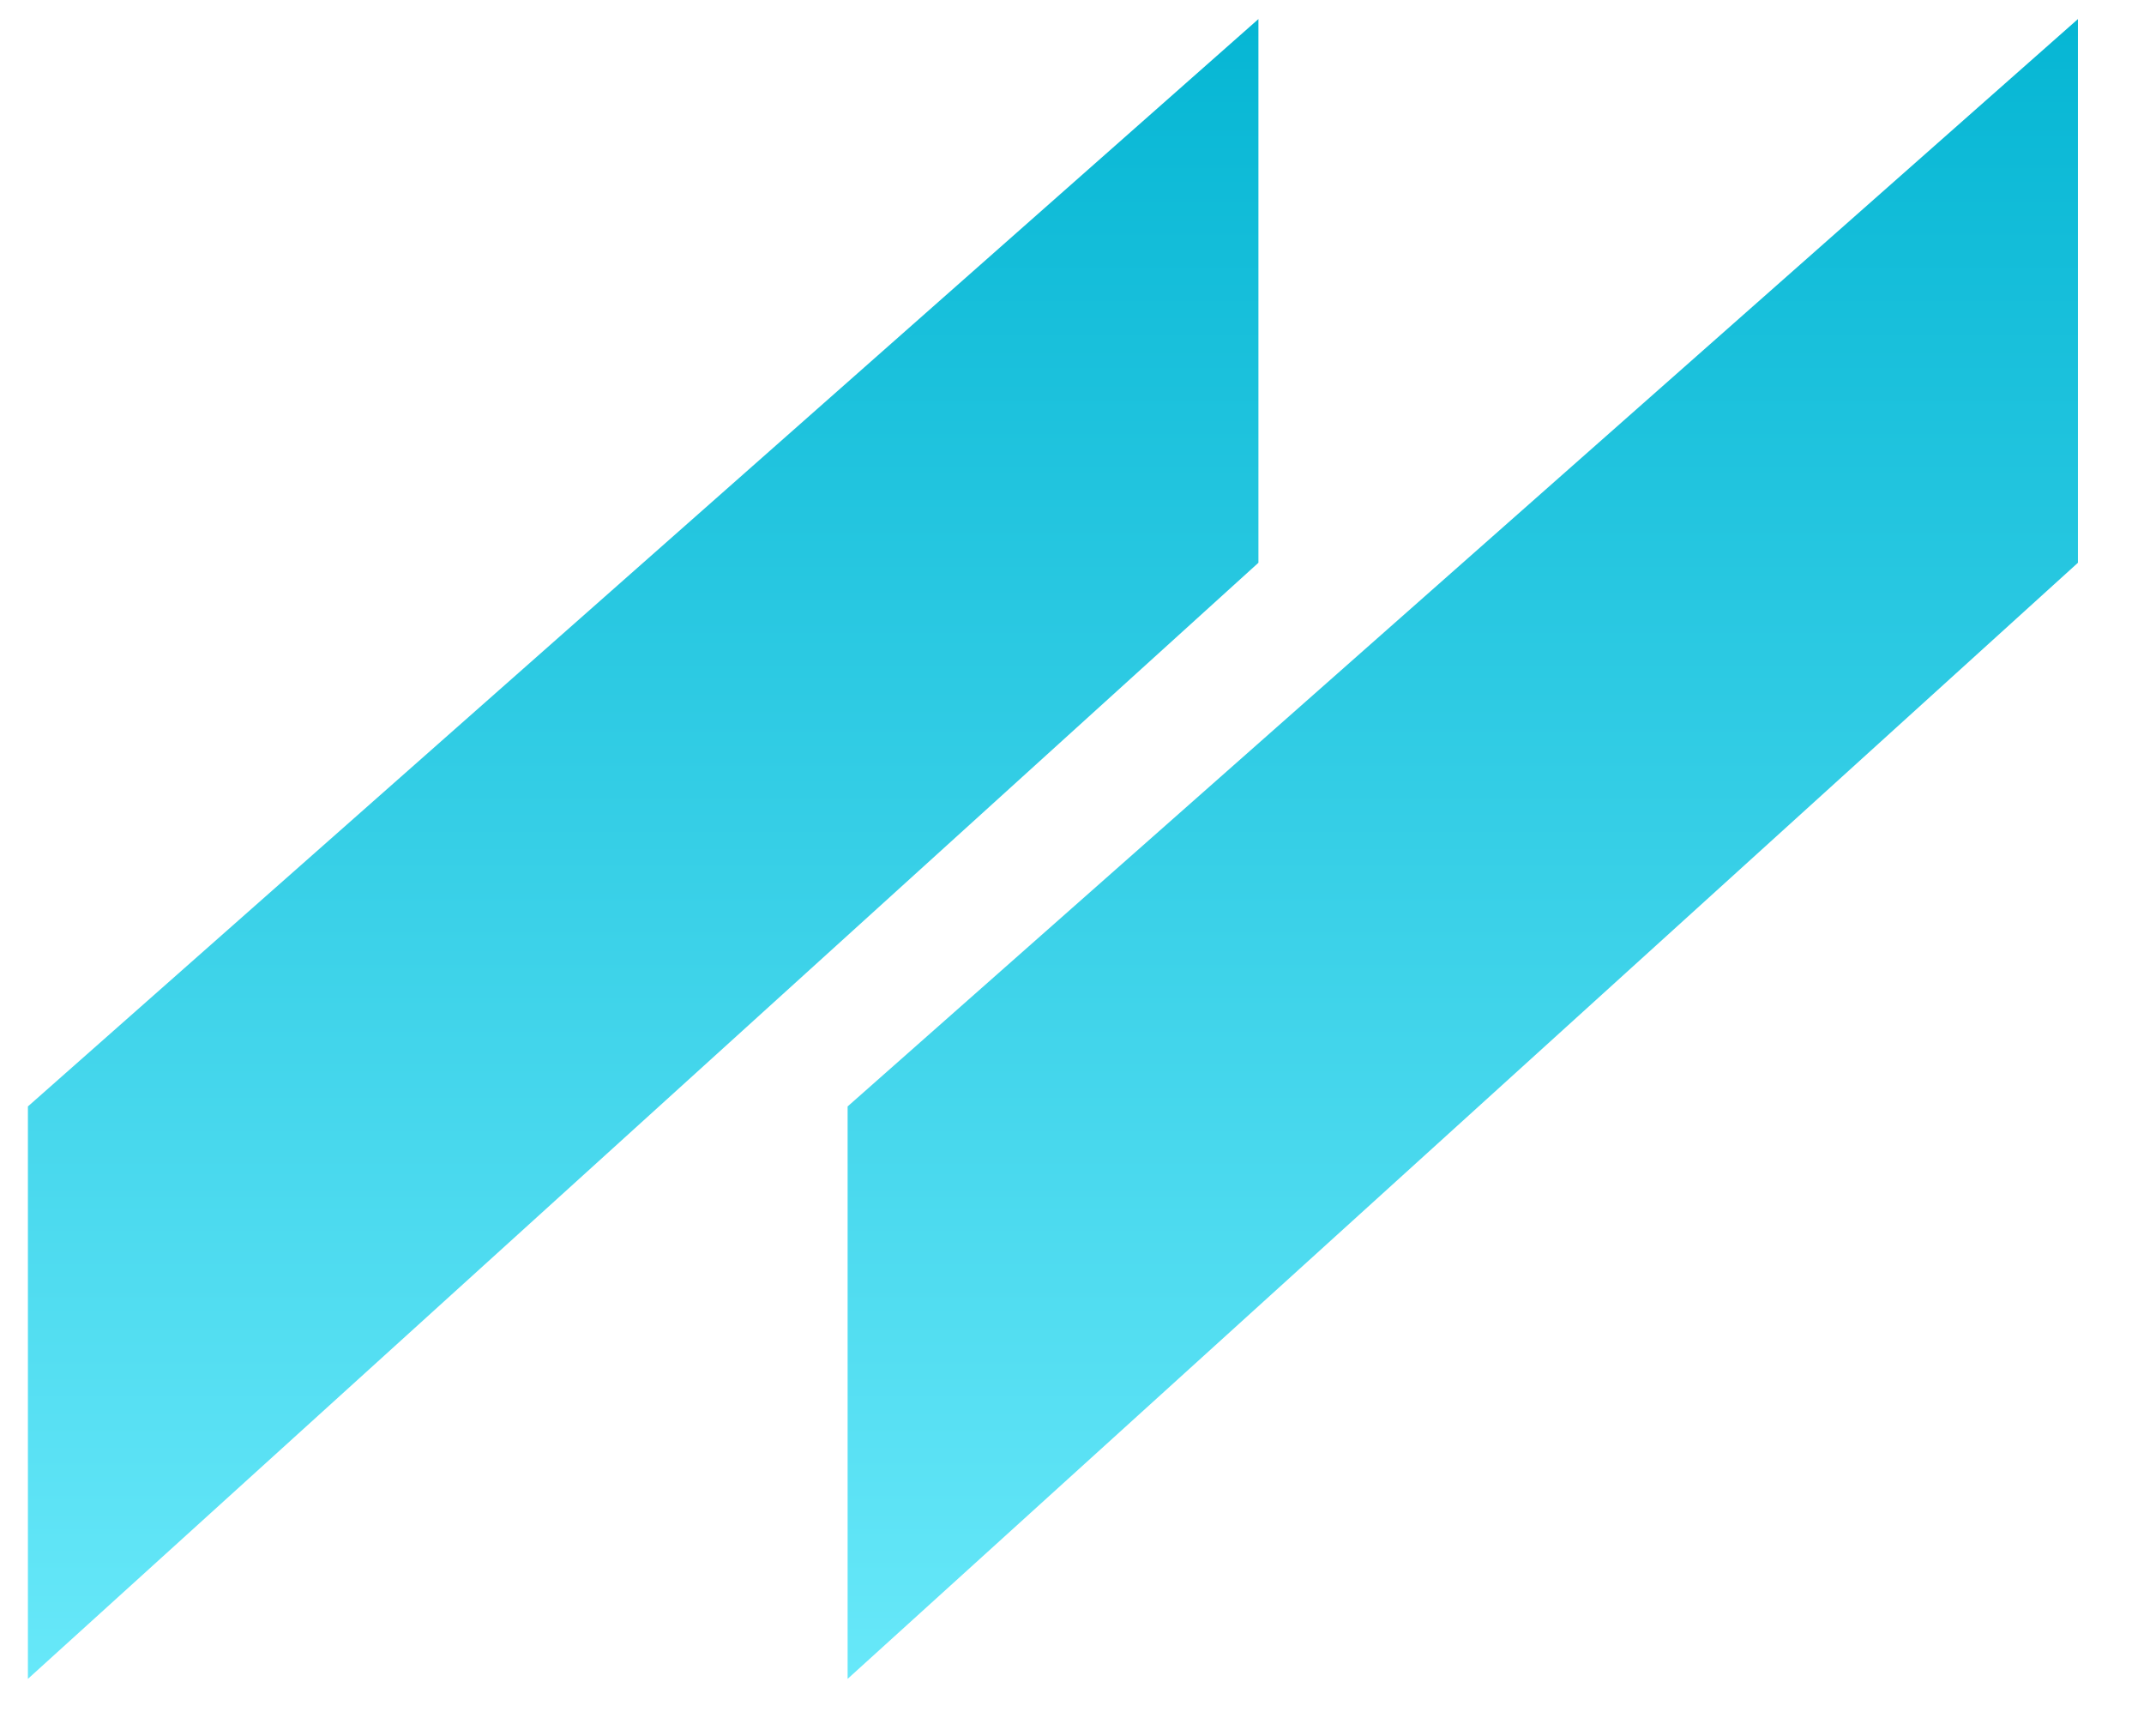
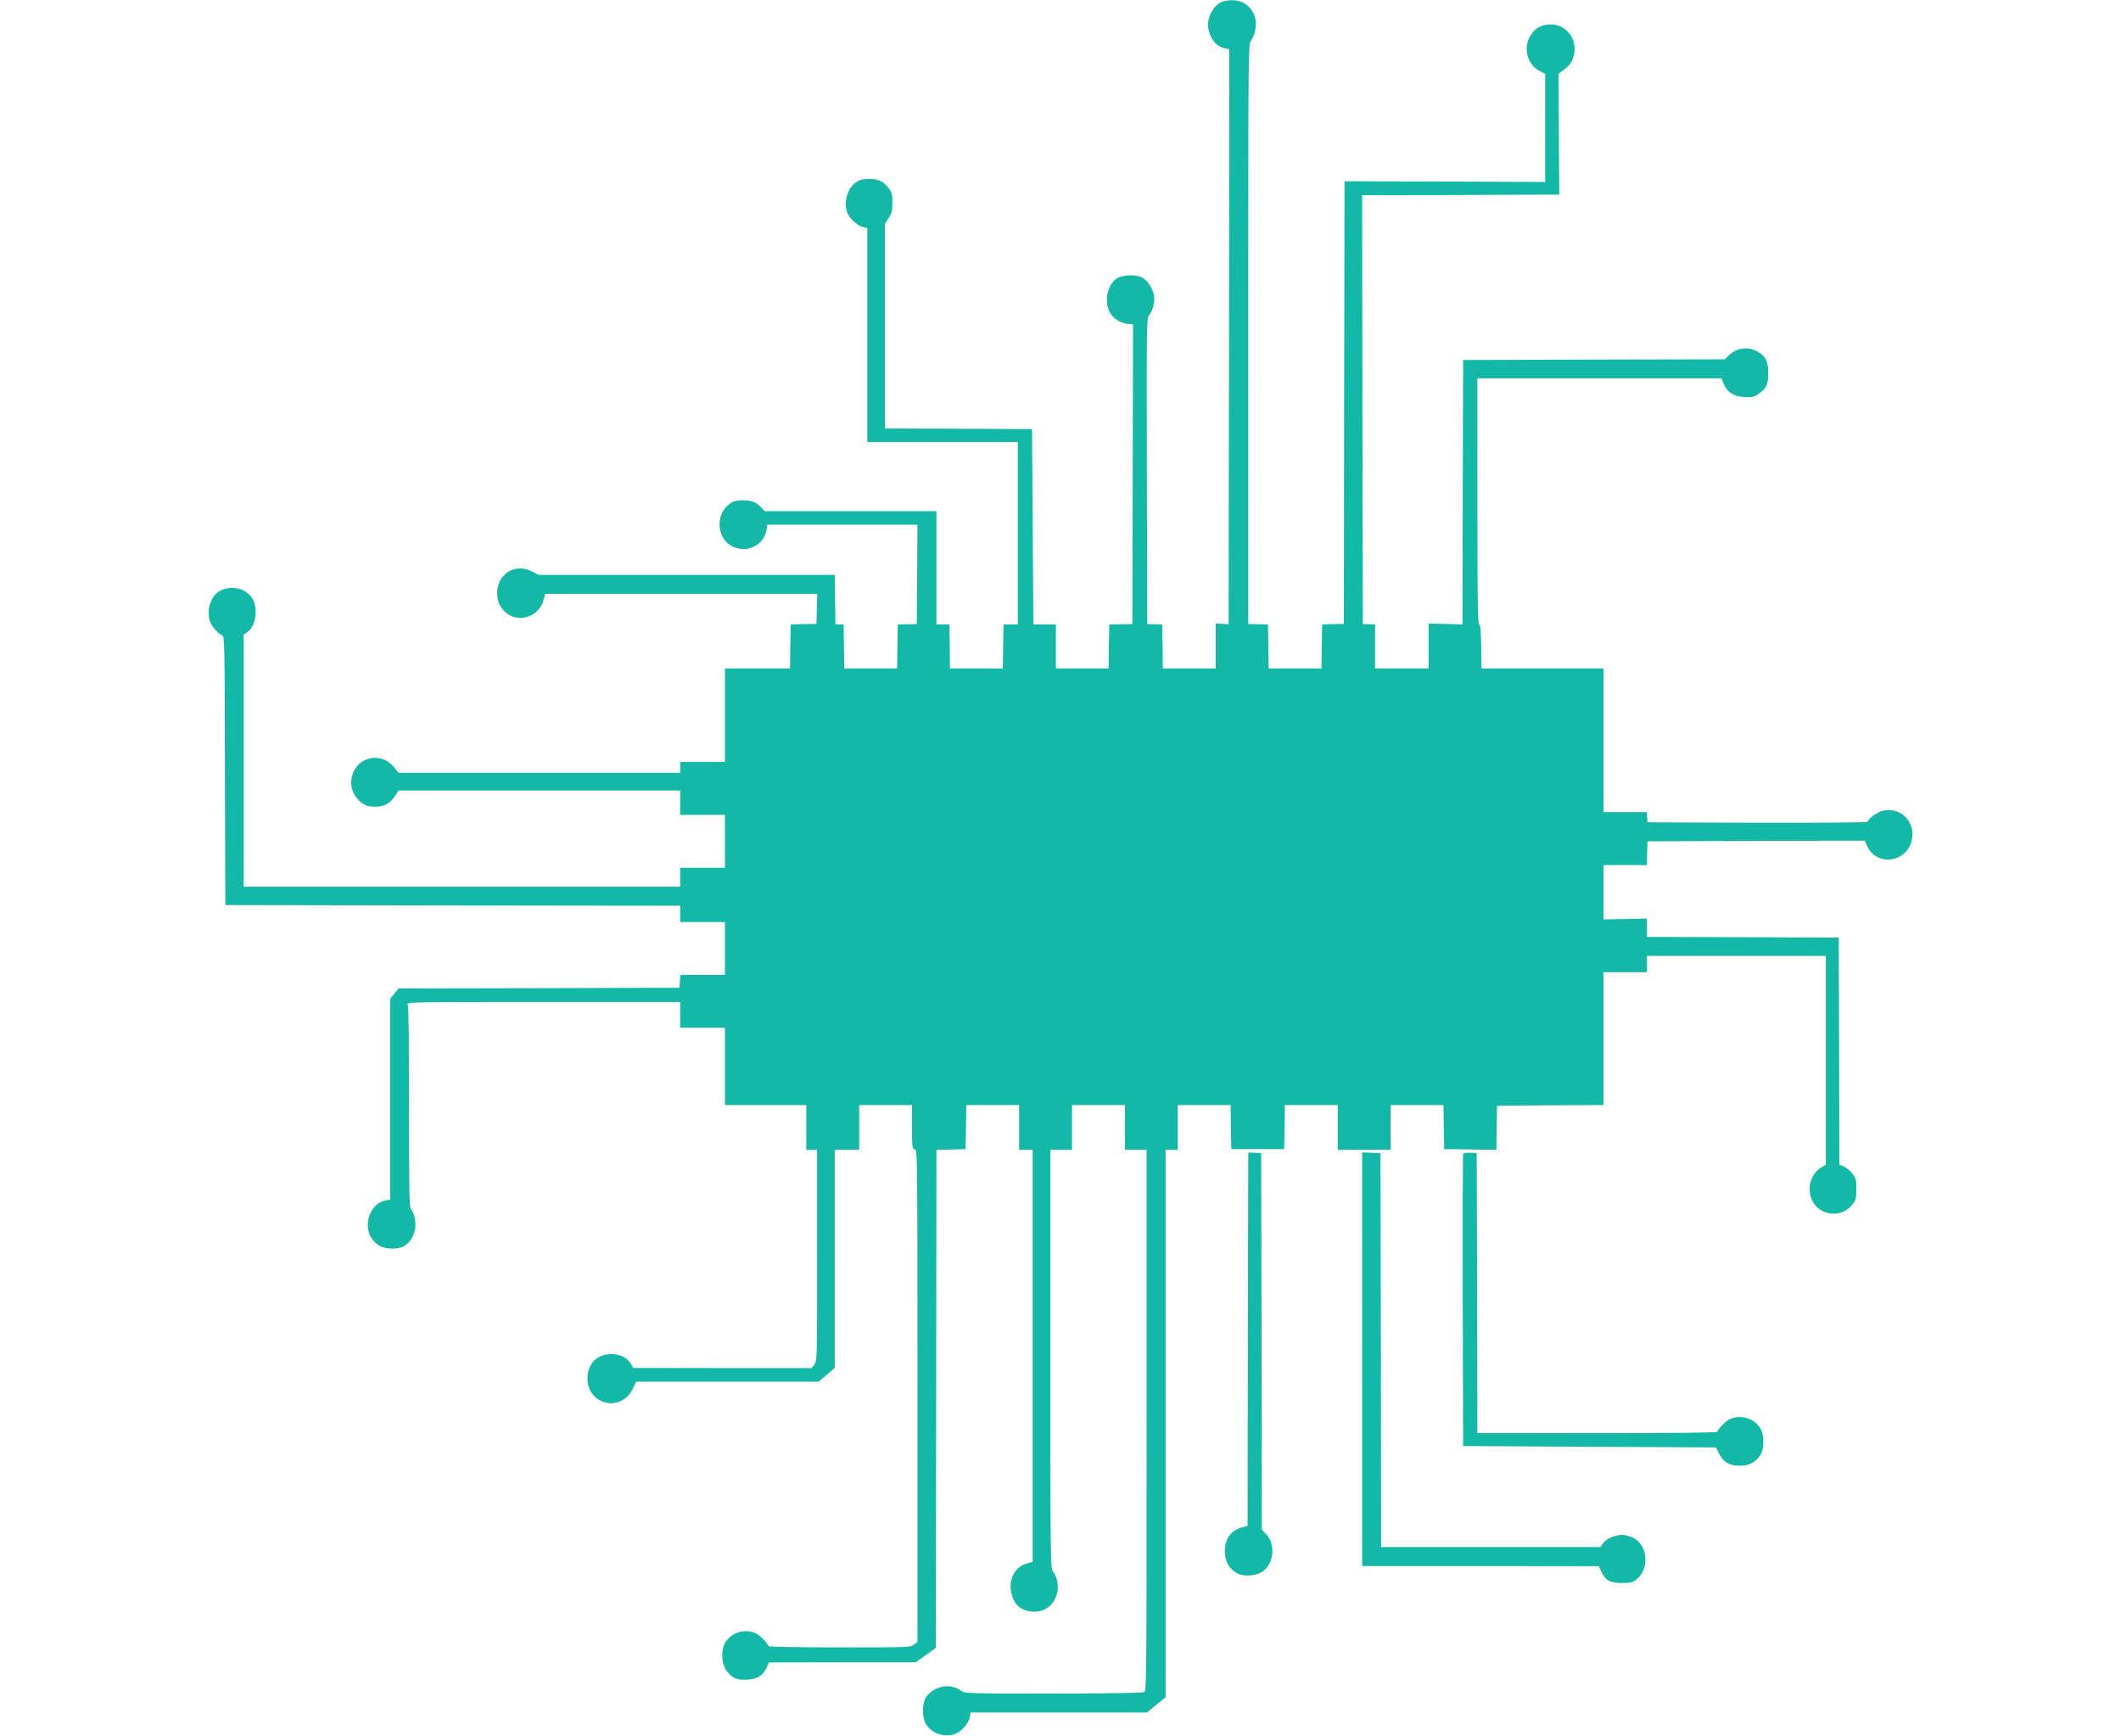
- <svg xmlns="http://www.w3.org/2000/svg" xmlns:xlink="http://www.w3.org/1999/xlink" version="1.1" preserveAspectRatio="xMidYMid meet" viewBox="344.564 330.278 111.737 91.218" width="53.87" height="43.61">
-   <defs>
-     <path d="M453.3 331.28L453.3 359.85L388.64 418.5L388.64 388.42L453.3 331.28Z" id="aFZf6T5ED" />
-     <linearGradient id="gradientb2ThqnP5Op" gradientUnits="userSpaceOnUse" x1="420.97" y1="331.28" x2="420.97" y2="418.5">
-       <stop style="stop-color: #06b6d4;stop-opacity: 1" offset="0%" />
-       <stop style="stop-color: #67e8f9;stop-opacity: 1" offset="100%" />
-     </linearGradient>
-     <path d="M410.23 331.28L410.23 359.85L345.56 418.5L345.56 388.42L410.23 331.28Z" id="a9fehgwfM" />
-     <linearGradient id="gradientk1wNV9Ostb" gradientUnits="userSpaceOnUse" x1="377.89" y1="331.28" x2="377.89" y2="418.5">
-       <stop style="stop-color: #06b6d4;stop-opacity: 1" offset="0%" />
-       <stop style="stop-color: #67e8f9;stop-opacity: 1" offset="100%" />
-     </linearGradient>
-   </defs>
-   <g>
-     <g>
-       <use xlink:href="#aFZf6T5ED" opacity="1" fill="url(#gradientb2ThqnP5Op)" />
-     </g>
-     <g>
-       <use xlink:href="#a9fehgwfM" opacity="1" fill="url(#gradientk1wNV9Ostb)" />
-     </g>
+ <svg xmlns="http://www.w3.org/2000/svg" version="1.0" width="55pt" height="45pt" viewBox="0 0 1257 1280" preserveAspectRatio="xMidYMid meet">
+   <g transform="translate(0,1280) scale(0.1,-0.1)" fill="#14b8a6" stroke="none">
+     <path d="M7484 12789 c-67 -19 -123 -121 -109 -198 15 -81 61 -135 125 -148 l30 -6 -2 -2120 -3 -2121 -47 3 -48 3 0 -166 0 -166 -195 0 -195 0 -2 163 -3 162 -55 1 -55 1 -3 1128 c-2 1114 -2 1127 18 1152 27 35 43 99 35 142 -10 57 -50 116 -91 136 -49 23 -148 17 -186 -10 -65 -48 -90 -154 -55 -236 20 -50 76 -90 132 -97 l45 -5 -2 -1104 -3 -1105 -85 -2 -85 -1 -3 -162 -2 -163 -195 0 -194 0 0 163 0 162 -83 0 -83 0 -5 720 -5 720 -542 3 -543 2 0 755 0 755 28 42 c23 36 27 52 27 113 0 63 -3 76 -28 108 -38 50 -75 67 -145 67 -45 0 -67 -6 -93 -23 -67 -44 -98 -153 -65 -230 17 -41 76 -93 115 -102 l31 -7 0 -789 0 -789 555 0 555 0 0 -672 0 -673 -52 0 -53 0 -3 -162 -2 -163 -195 0 -195 0 -2 163 -3 162 -48 0 -47 0 0 418 0 417 -633 0 -634 0 -24 26 c-37 40 -73 54 -137 54 -45 0 -67 -5 -93 -23 -110 -74 -104 -253 11 -314 109 -58 238 3 257 122 l6 35 553 0 554 0 -2 -366 -3 -367 -70 -1 -70 -1 -3 -162 -2 -163 -195 0 -195 0 -2 163 -3 162 -30 0 -30 1 -3 182 -2 182 -1093 0 -1092 0 -50 26 c-123 63 -255 -19 -255 -159 0 -62 19 -105 63 -144 93 -82 246 -32 279 91 l12 46 1003 0 1004 0 -3 -111 -3 -111 -95 -1 -95 -2 -3 -162 -2 -163 -240 0 -240 0 0 -345 0 -345 -165 0 -165 0 0 -40 0 -40 -1038 0 -1039 0 -33 41 c-94 117 -272 81 -310 -63 -21 -77 10 -159 79 -205 26 -17 48 -23 91 -23 67 0 111 25 149 83 l24 37 1039 0 1038 0 0 -90 0 -90 165 0 165 0 0 -195 0 -195 -165 0 -165 0 0 -70 0 -70 -1610 0 -1610 0 0 930 0 930 25 16 c41 27 68 96 63 165 -5 62 -23 97 -69 132 -56 41 -152 41 -208 0 -58 -42 -85 -139 -60 -214 13 -38 63 -96 91 -105 17 -5 18 -51 20 -997 l3 -992 1677 -3 1678 -2 0 -60 0 -60 165 0 165 0 0 -195 0 -195 -164 0 -165 0 -3 -47 -3 -48 -1037 -3 -1036 -2 -31 -39 -31 -39 0 -740 0 -740 -35 -6 c-110 -21 -168 -180 -101 -278 35 -51 70 -71 134 -76 100 -7 158 35 184 133 13 50 0 125 -28 156 -12 13 -14 125 -14 753 0 489 -3 744 -10 757 -11 19 4 19 1000 19 l1010 0 0 -95 0 -95 165 0 165 0 0 -285 0 -285 300 0 300 0 0 -165 0 -165 40 0 40 0 0 -779 c0 -772 0 -779 -21 -805 l-20 -26 -657 0 -657 1 -20 31 c-30 48 -78 71 -145 71 -104 0 -173 -71 -174 -178 -1 -197 249 -255 334 -78 l25 53 674 0 673 0 59 51 59 51 0 804 0 804 90 0 90 0 0 165 0 165 195 0 195 0 0 -161 c0 -152 1 -161 20 -166 20 -5 20 -14 20 -1818 l0 -1814 -26 -20 c-26 -21 -36 -21 -550 -21 -330 0 -524 4 -524 10 0 18 -65 83 -97 96 -80 34 -178 2 -221 -71 -33 -58 -28 -157 11 -209 41 -53 78 -69 151 -64 74 4 116 30 143 88 l18 39 541 1 541 0 74 53 74 53 3 1837 2 1836 108 3 107 3 3 163 2 162 195 0 195 0 0 -165 0 -165 50 0 50 0 0 -1520 0 -1519 -42 -12 c-110 -29 -154 -161 -94 -277 32 -62 117 -93 197 -72 116 31 163 186 88 291 -18 26 -19 71 -19 1568 l0 1541 80 0 80 0 0 165 0 165 195 0 195 0 0 -165 0 -165 80 0 80 0 0 -1995 c0 -1961 0 -1994 -19 -2005 -13 -6 -241 -10 -671 -10 -647 0 -651 0 -679 21 -78 57 -194 37 -255 -44 -32 -43 -34 -150 -4 -202 41 -71 143 -104 221 -71 44 18 95 78 103 121 l6 35 650 0 651 0 68 56 69 56 0 2019 0 2019 45 0 45 0 0 165 0 165 195 0 195 0 2 -163 3 -162 195 0 195 0 3 163 2 162 195 0 195 0 0 -165 0 -165 195 0 195 0 0 165 0 165 195 0 195 0 2 -162 3 -163 192 -3 193 -2 2 162 3 163 393 3 392 2 0 490 0 490 160 0 160 0 0 60 0 60 660 0 660 0 0 -770 0 -770 -39 -24 c-77 -49 -103 -161 -58 -247 58 -109 218 -122 293 -23 26 34 29 45 29 114 0 69 -3 80 -29 114 -16 21 -44 44 -62 52 l-34 14 -2 838 -3 837 -707 3 -708 2 0 68 0 67 -160 -3 -160 -3 0 201 0 200 160 0 159 0 3 88 3 87 801 3 801 2 18 -41 c61 -134 254 -130 316 6 65 143 -52 291 -201 255 -44 -11 -110 -59 -110 -81 0 -5 -344 -8 -812 -7 l-813 3 -3 38 -3 37 -160 0 -159 0 0 530 0 530 -450 0 -450 0 -2 163 c-2 123 -6 161 -15 160 -10 -2 -13 184 -13 907 l0 910 900 0 899 0 19 -43 c28 -63 72 -91 152 -95 55 -3 70 0 99 20 62 42 76 70 76 156 0 90 -21 129 -85 162 -70 36 -149 24 -205 -31 l-31 -29 -964 -2 -965 -3 -3 -975 -2 -975 -125 3 -125 3 0 -165 0 -166 -197 0 -198 0 0 163 0 162 -45 1 -45 1 -3 1581 -2 1582 727 2 727 3 -3 446 -3 446 34 24 c46 33 65 58 78 106 31 109 -40 220 -148 231 -65 6 -114 -11 -151 -53 -79 -90 -56 -233 46 -287 l43 -23 0 -398 0 -399 -740 3 -740 2 -3 -1632 -2 -1633 -80 -1 -80 -2 -3 -162 -2 -163 -195 0 -195 0 -2 163 -3 162 -73 1 -72 2 0 2137 c0 2120 0 2137 20 2165 31 44 44 117 31 168 -28 103 -126 153 -237 121z" />
+     <path d="M7670 4298 c0 -2 -1 -621 -3 -1377 l-2 -1374 -44 -13 c-80 -23 -123 -83 -124 -173 0 -77 32 -134 95 -167 39 -20 122 -18 167 6 98 49 120 206 41 287 l-30 31 -2 1388 -3 1389 -47 3 c-27 2 -48 2 -48 0z" />
+     <path d="M8510 2775 l0 -1525 873 0 872 -1 20 -41 c31 -65 63 -83 150 -83 59 0 79 4 102 21 104 77 95 255 -17 312 -25 12 -62 22 -85 22 -51 -1 -119 -31 -140 -64 l-17 -26 -809 0 -809 0 -2 1453 -3 1452 -67 3 -68 3 0 -1526z" />
+     <path d="M9255 4288 c-3 -7 -4 -495 -3 -1083 l3 -1070 932 -5 933 -5 22 -45 c33 -65 76 -90 153 -90 68 0 110 21 149 73 32 43 34 150 4 202 -41 71 -143 104 -221 71 -32 -13 -97 -78 -97 -96 0 -6 -323 -10 -885 -10 l-885 0 -2 1033 -3 1032 -48 3 c-32 2 -49 -1 -52 -10z" />
  </g>
</svg>
